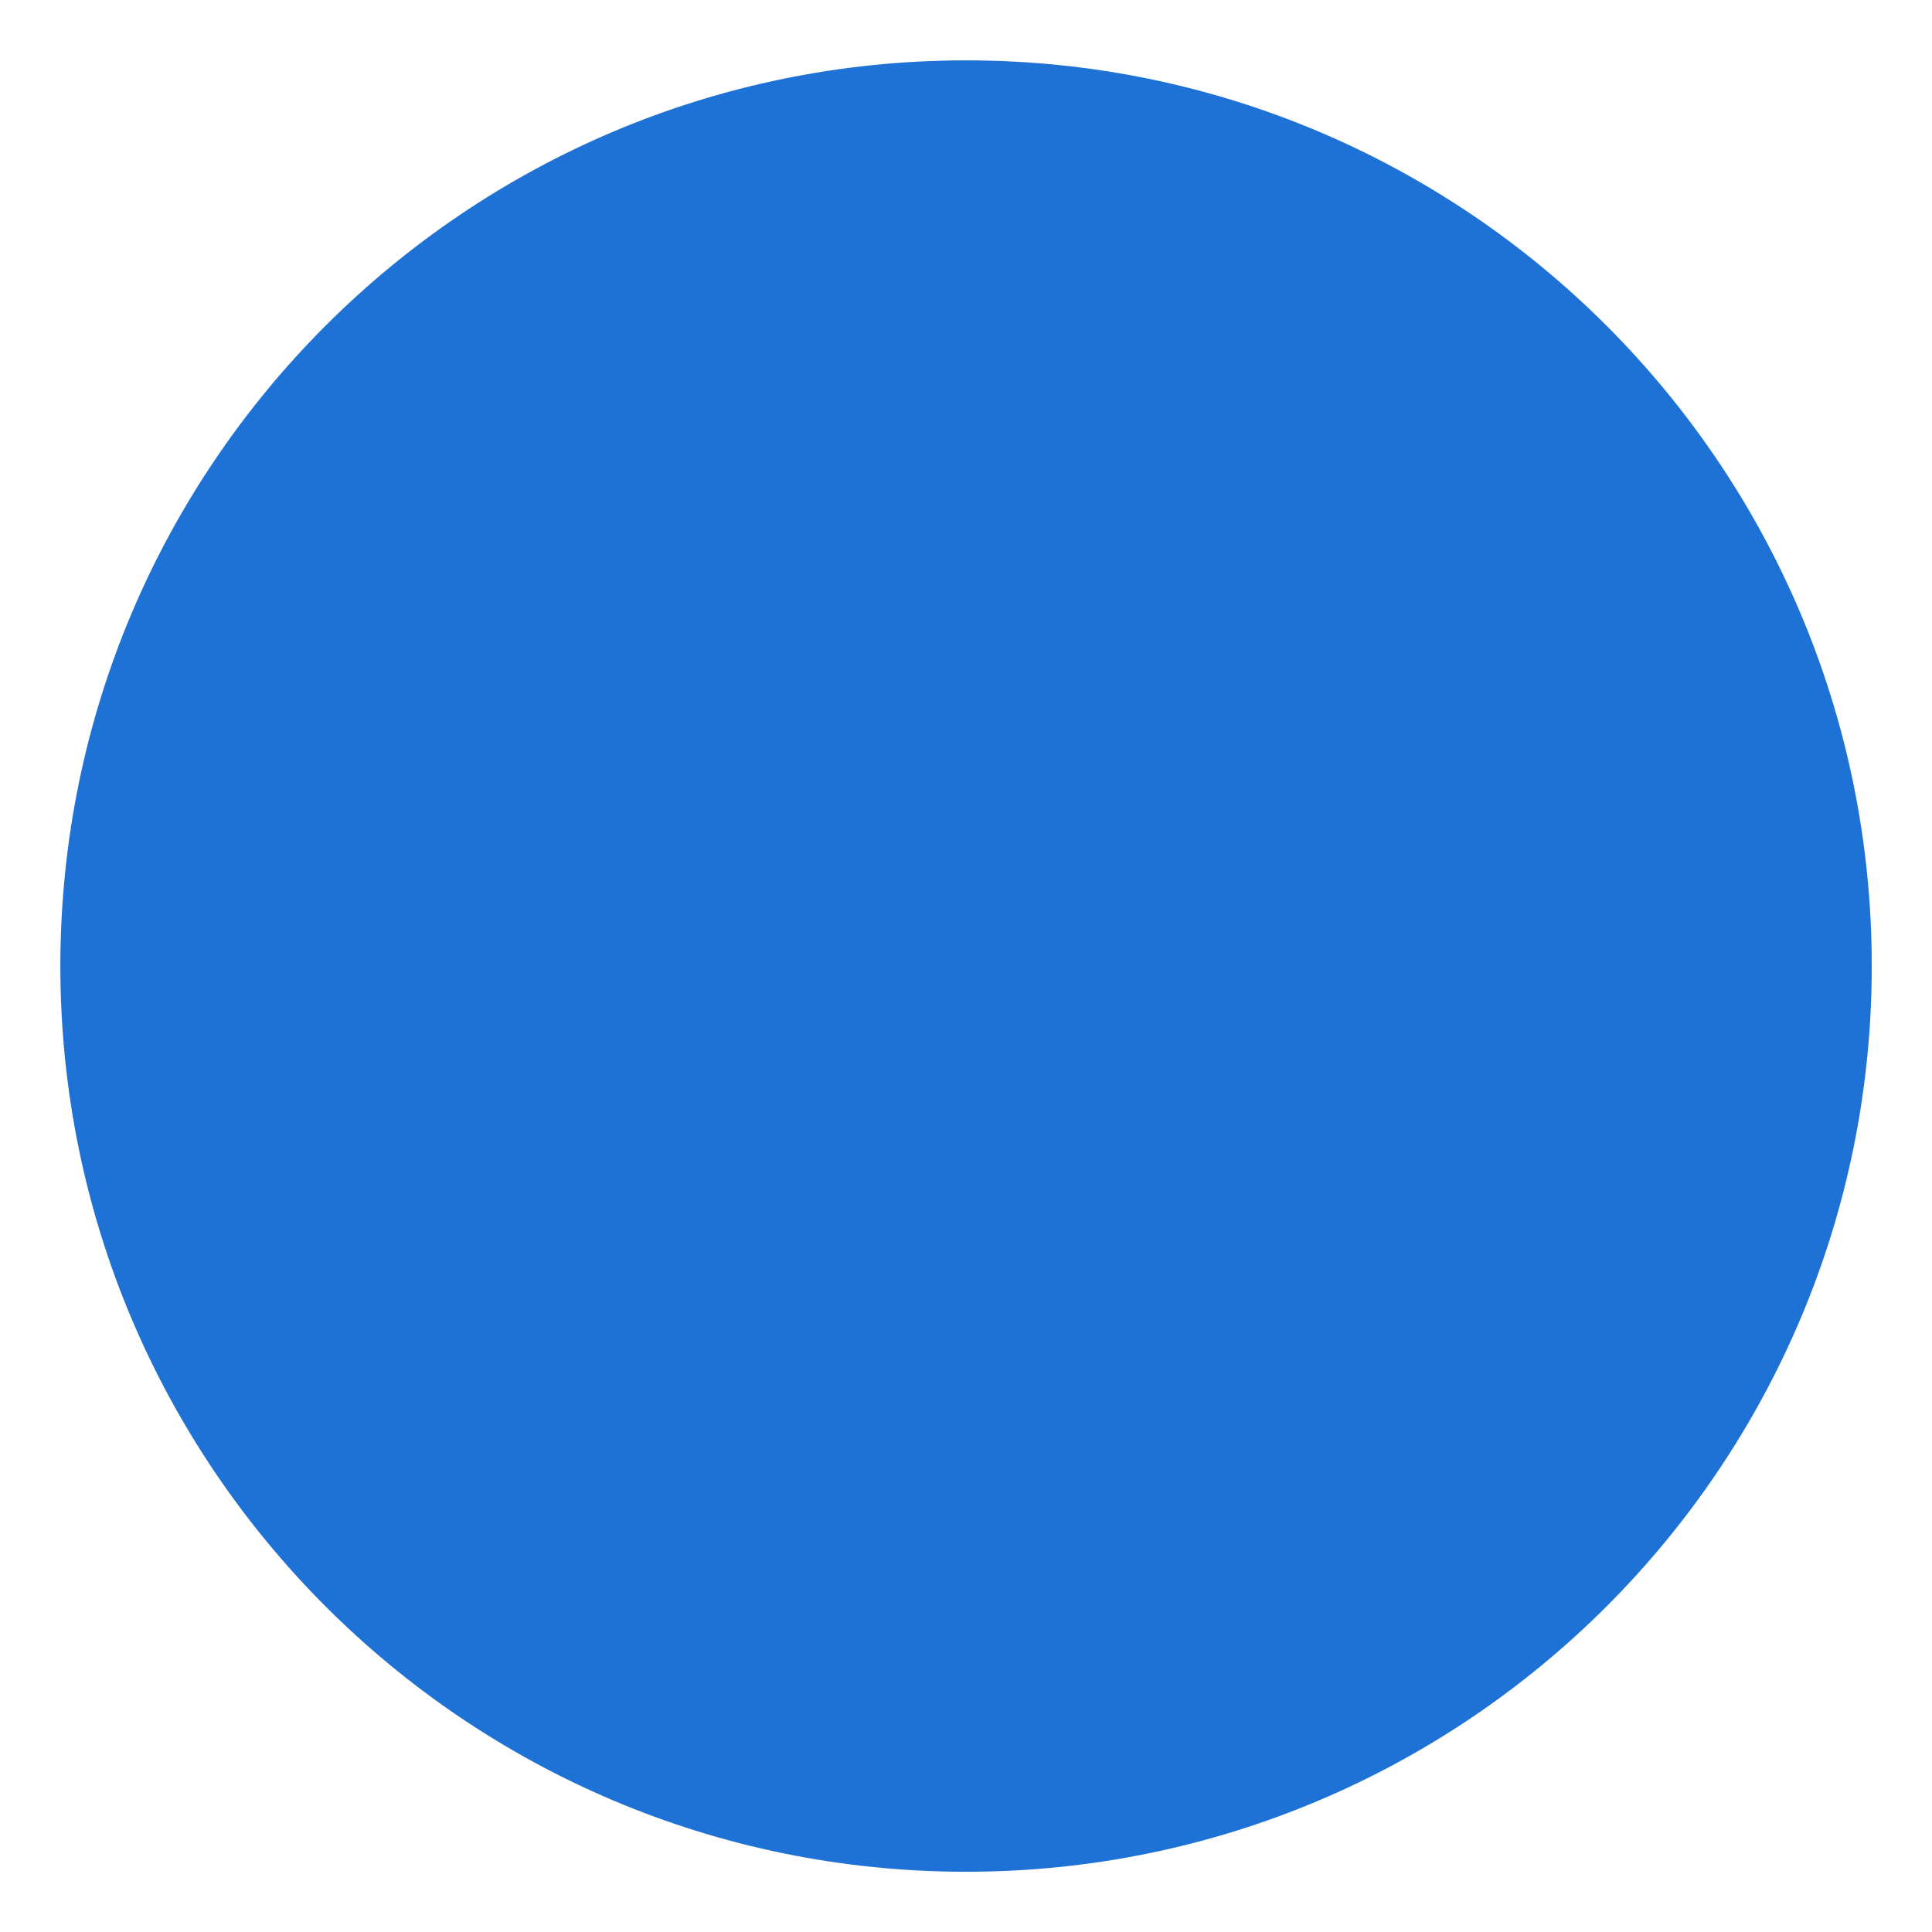
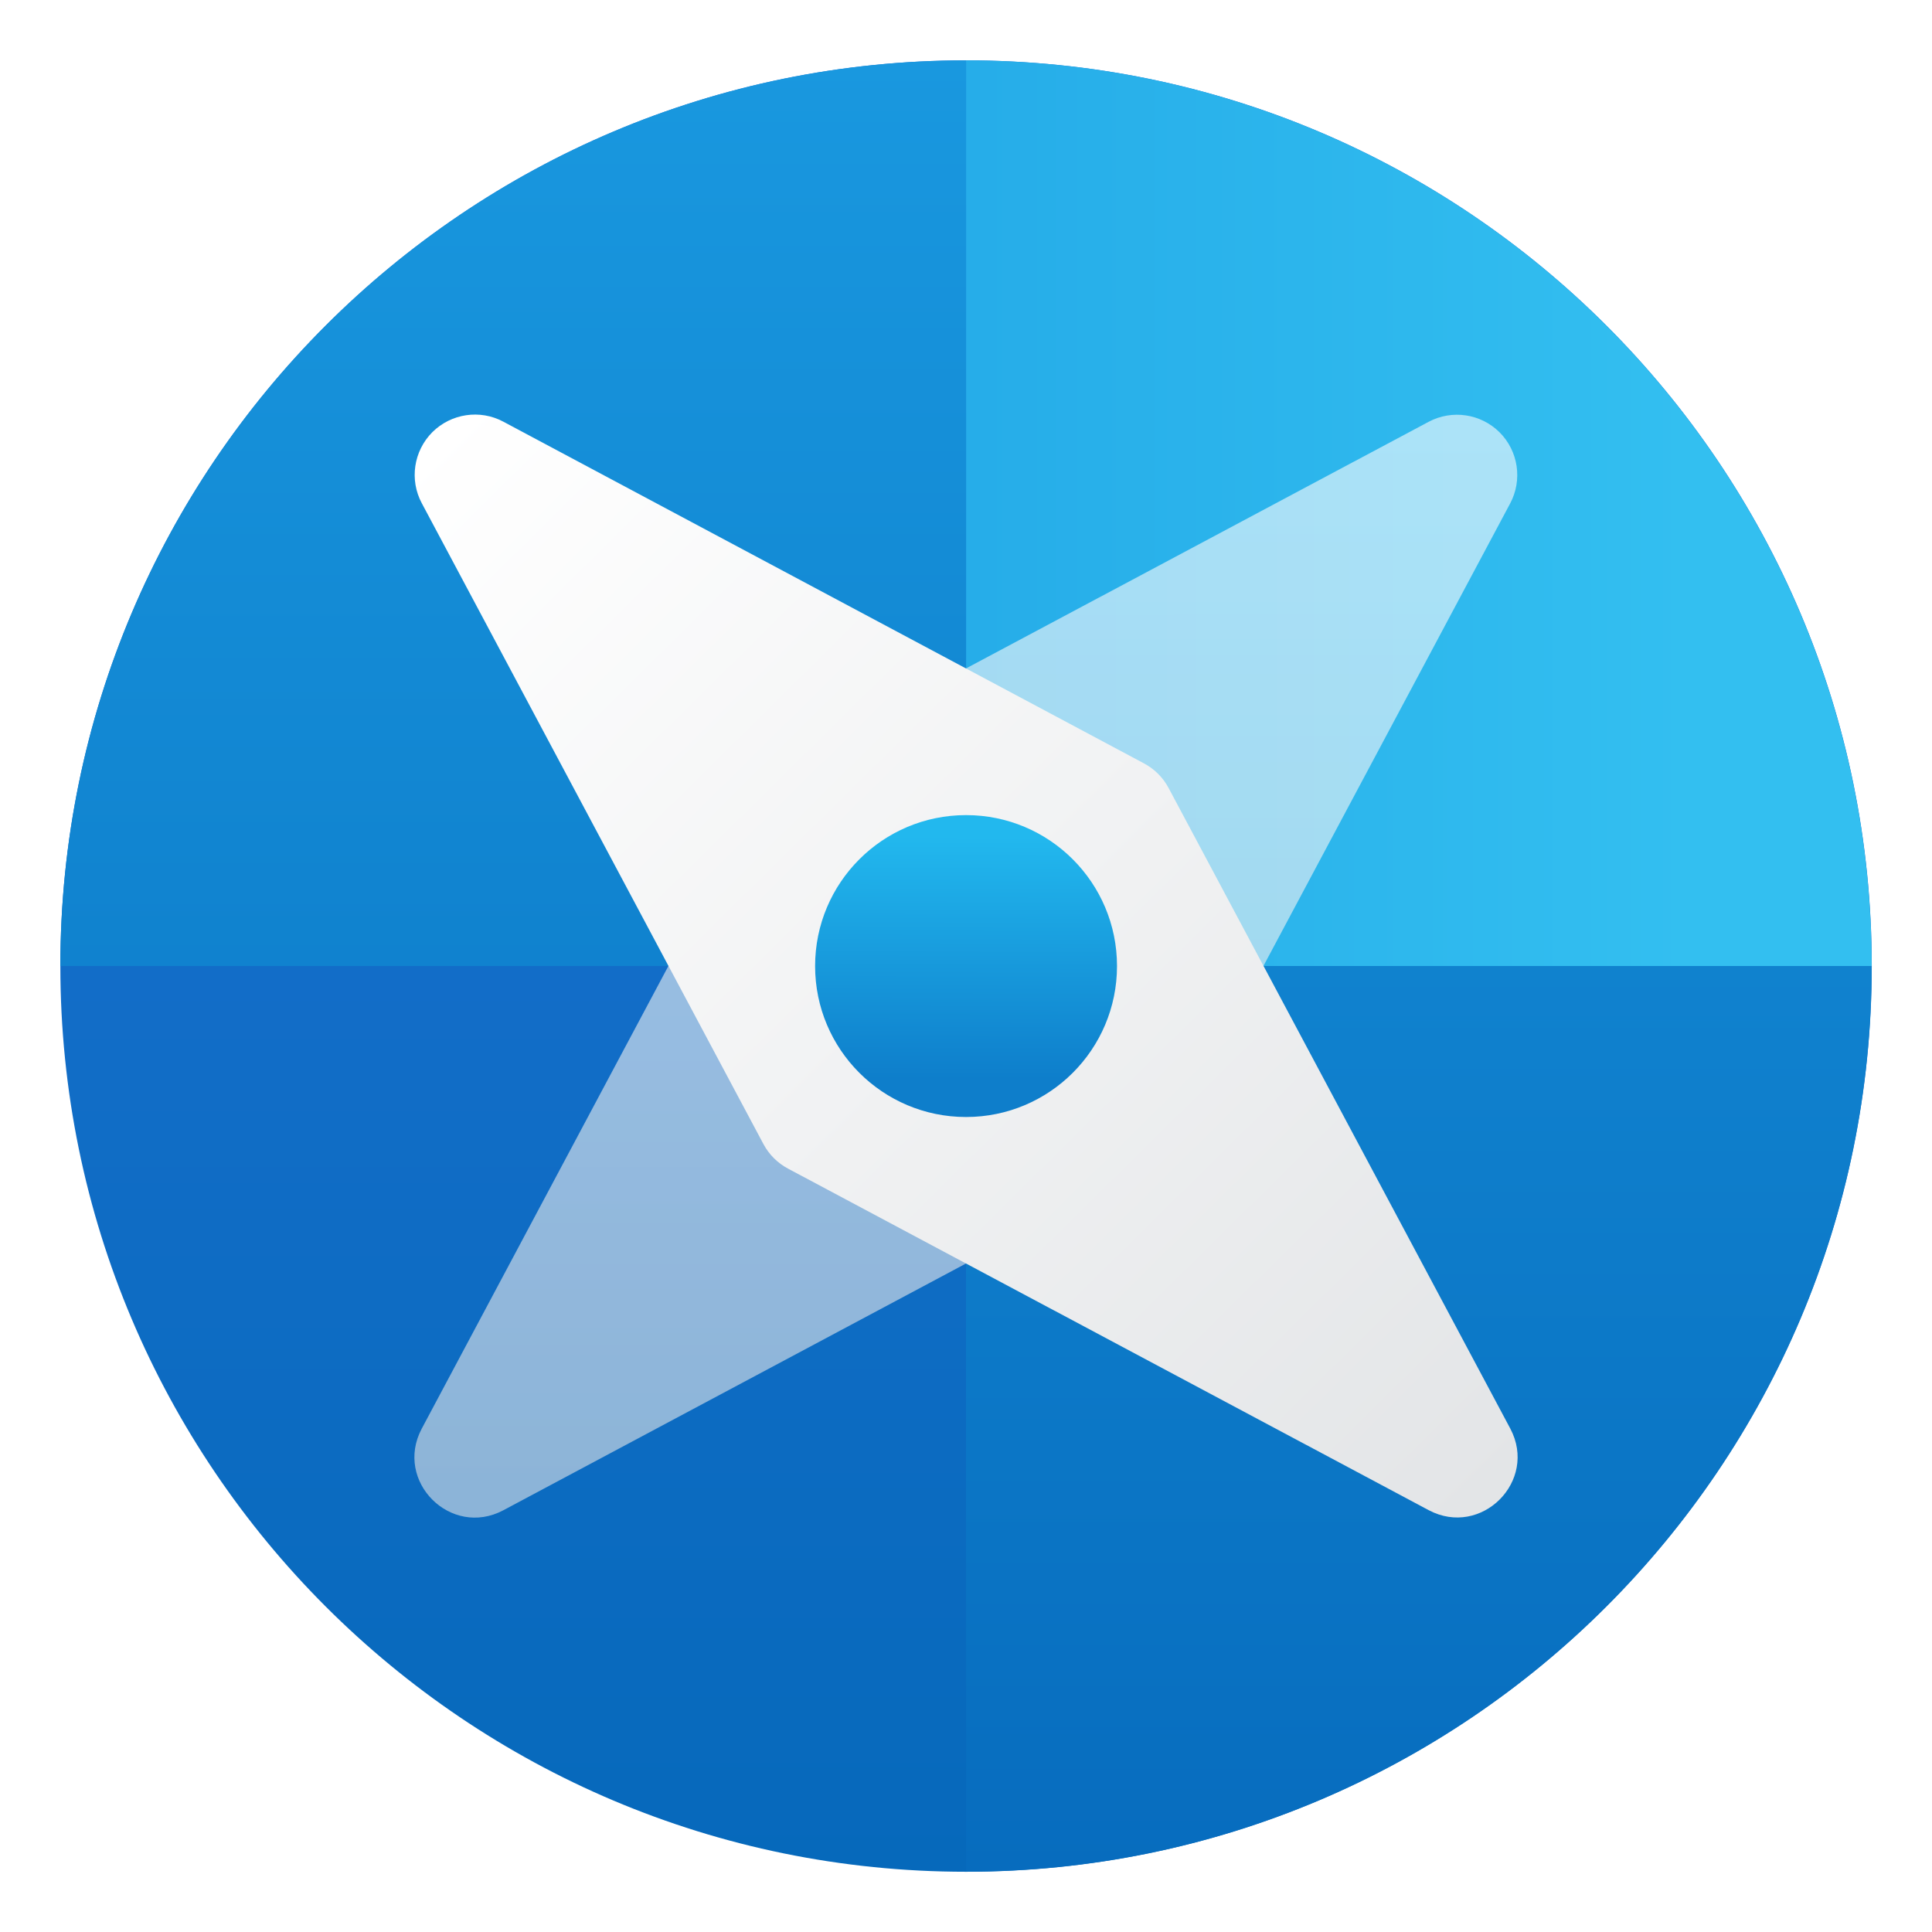
- <svg xmlns="http://www.w3.org/2000/svg" width="64" height="64" viewBox="0 0 16.933 16.933" version="1.1" id="svg5">
-   <defs id="defs2" />
-   <circle style="fill:#1f72d5;stroke-width:1.058;stroke-linecap:round;stroke-linejoin:round" id="path846" cx="8.467" cy="8.467" r="7.938" />
+ <svg xmlns="http://www.w3.org/2000/svg" xmlns:xlink="http://www.w3.org/1999/xlink" width="64" height="64" viewBox="0 0 16.933 16.933" version="1.1" id="svg5">
+   <defs id="defs2">
+     <linearGradient id="linearGradient7355">
+       <stop style="stop-color:#22b8ee;stop-opacity:1" offset="0" id="stop7351" />
+       <stop style="stop-color:#0e7ecb;stop-opacity:1" offset="1" id="stop7353" />
+     </linearGradient>
+     <linearGradient id="linearGradient4487">
+       <stop style="stop-color:#1f72d5;stop-opacity:1" offset="0" id="stop4483" />
+       <stop style="stop-color:#0669bb;stop-opacity:1" offset="1" id="stop4485" />
+     </linearGradient>
+     <linearGradient id="linearGradient2362">
+       <stop style="stop-color:#ffffff;stop-opacity:1;" offset="0" id="stop2358" />
+       <stop style="stop-color:#e3e5e7;stop-opacity:1" offset="1" id="stop2360" />
+     </linearGradient>
+     <linearGradient xlink:href="#linearGradient2362" id="linearGradient2364" x1="8.467" y1="1.852" x2="8.388" y2="15" gradientUnits="userSpaceOnUse" gradientTransform="rotate(-45,8.465822,8.466157)" />
+     <linearGradient xlink:href="#linearGradient2362" id="linearGradient2902" gradientUnits="userSpaceOnUse" x1="1.851" y1="8.465" x2="8.388" y2="15" gradientTransform="rotate(45,8.46582,8.466157)" />
+     <linearGradient id="linearGradient1014">
+       <stop style="stop-color:#33bff0;stop-opacity:1" offset="0" id="stop1010" />
+       <stop style="stop-color:#1c9fe3;stop-opacity:1" offset="1" id="stop1012" />
+     </linearGradient>
+     <linearGradient xlink:href="#linearGradient1014" id="linearGradient3245" x1="18" y1="56" x2="18" y2="14" gradientUnits="userSpaceOnUse" gradientTransform="matrix(0,0.2645833,0.2645833,0,-5.0000003e-8,7.9999999e-8)" />
+     <linearGradient id="linearGradient336935">
+       <stop style="stop-color:#1998df;stop-opacity:1;" offset="0" id="stop336931" />
+       <stop style="stop-color:#076cbe;stop-opacity:1" offset="1" id="stop336933" />
+     </linearGradient>
+     <linearGradient xlink:href="#linearGradient336935" id="linearGradient4035" x1="50" y1="2" x2="50" y2="62" gradientUnits="userSpaceOnUse" />
+     <linearGradient xlink:href="#linearGradient4487" id="linearGradient4489" x1="5.821" y1="0.529" x2="5.821" y2="16.404" gradientUnits="userSpaceOnUse" />
+     <linearGradient xlink:href="#linearGradient7355" id="linearGradient1541" x1="5.04" y1="3.22" x2="5.027" y2="6.615" gradientUnits="userSpaceOnUse" gradientTransform="matrix(0.625,0,0,0.625,5.986197,5.324739)" />
+   </defs>
+   <circle style="fill:url(#linearGradient4489);stroke-width:1.058;stroke-linecap:round;stroke-linejoin:round;fill-opacity:1" id="path846" cx="8.467" cy="8.467" r="7.938" />
+   <path id="rect3063" style="opacity:1;fill:url(#linearGradient3245);fill-opacity:1;stroke:none;stroke-width:1.058;stroke-linecap:round;stroke-linejoin:round;stroke-miterlimit:4;stroke-dasharray:none;stroke-opacity:1" d="M 8.467,0.529 A 7.938,7.938 0 0 1 16.404,8.467 H 8.467 Z" />
+   <path id="rect843" style="fill:url(#linearGradient4035);stroke-width:5.333;stroke-linecap:round;stroke-linejoin:round;fill-opacity:1" d="M 32 2 A 30 30 0 0 0 2 32 L 32 32 L 32 2 z M 32 32 L 32 62 A 30 30 0 0 0 62 32 L 32 32 z " transform="scale(0.2645833)" />
+   <path style="color:#000000;fill:url(#linearGradient2902);fill-opacity:1;stroke:none;stroke-linecap:round;stroke-linejoin:round;-inkscape-stroke:none;opacity:0.6" d="M 13.144,3.79 C 12.979,3.625 12.726,3.588 12.521,3.697 L 6.907,6.69 c -0.093,0.049 -0.169,0.125 -0.218,0.218 L 3.696,12.522 c -0.244,0.461 0.255,0.959 0.715,0.715 l 5.613,-2.994 c 0.093,-0.049 0.169,-0.125 0.218,-0.218 l 2.994,-5.613 c 0.109,-0.205 0.072,-0.458 -0.093,-0.623 z" id="path1956-3" />
+   <path style="color:#000000;fill:url(#linearGradient2364);fill-opacity:1;stroke:none;stroke-linecap:round;stroke-linejoin:round;-inkscape-stroke:none" d="M 3.789,3.788 C 3.625,3.953 3.587,4.206 3.697,4.411 L 6.69,10.025 c 0.049,0.093 0.125,0.169 0.218,0.218 l 5.614,2.993 c 0.461,0.244 0.959,-0.255 0.715,-0.715 L 10.243,6.908 C 10.194,6.815 10.118,6.739 10.025,6.69 L 4.412,3.696 C 4.207,3.586 3.954,3.624 3.789,3.788 Z" id="path1956" />
+   <circle style="fill:url(#linearGradient1541);fill-opacity:1;stroke-width:0.496;stroke-linecap:round;stroke-linejoin:round" id="path1453" cx="8.467" cy="8.467" r="1.323" />
</svg>
